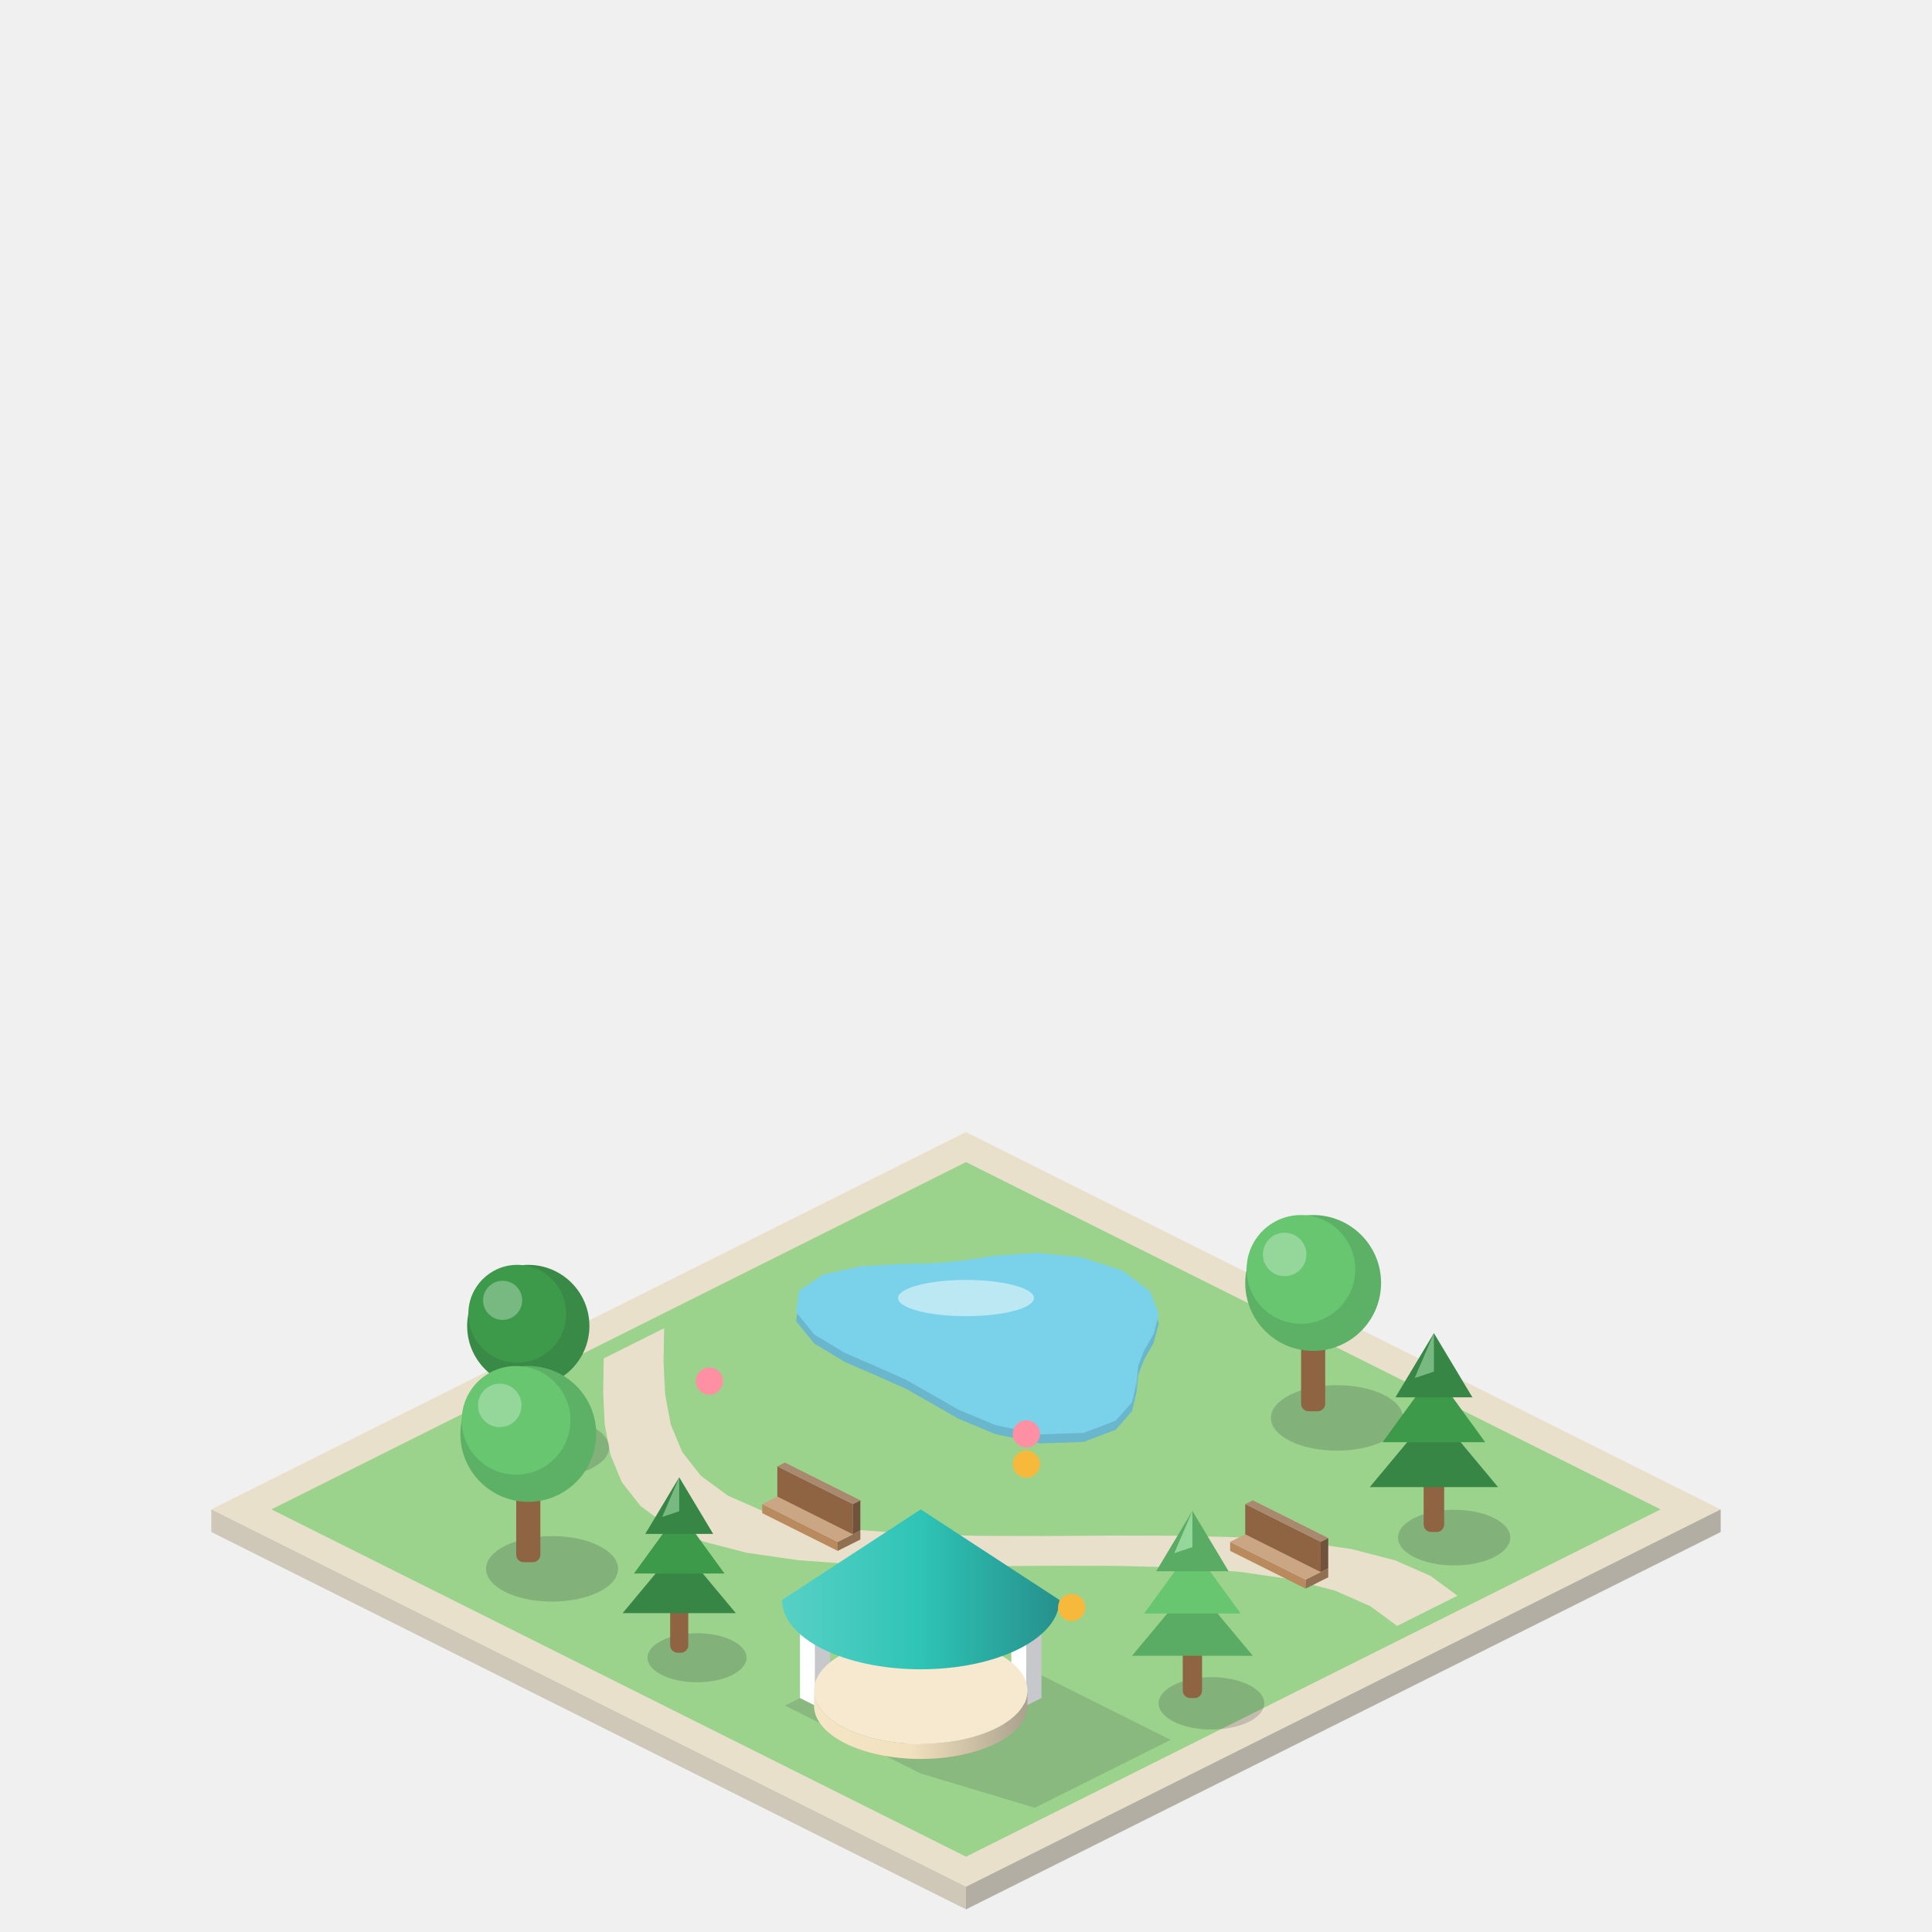
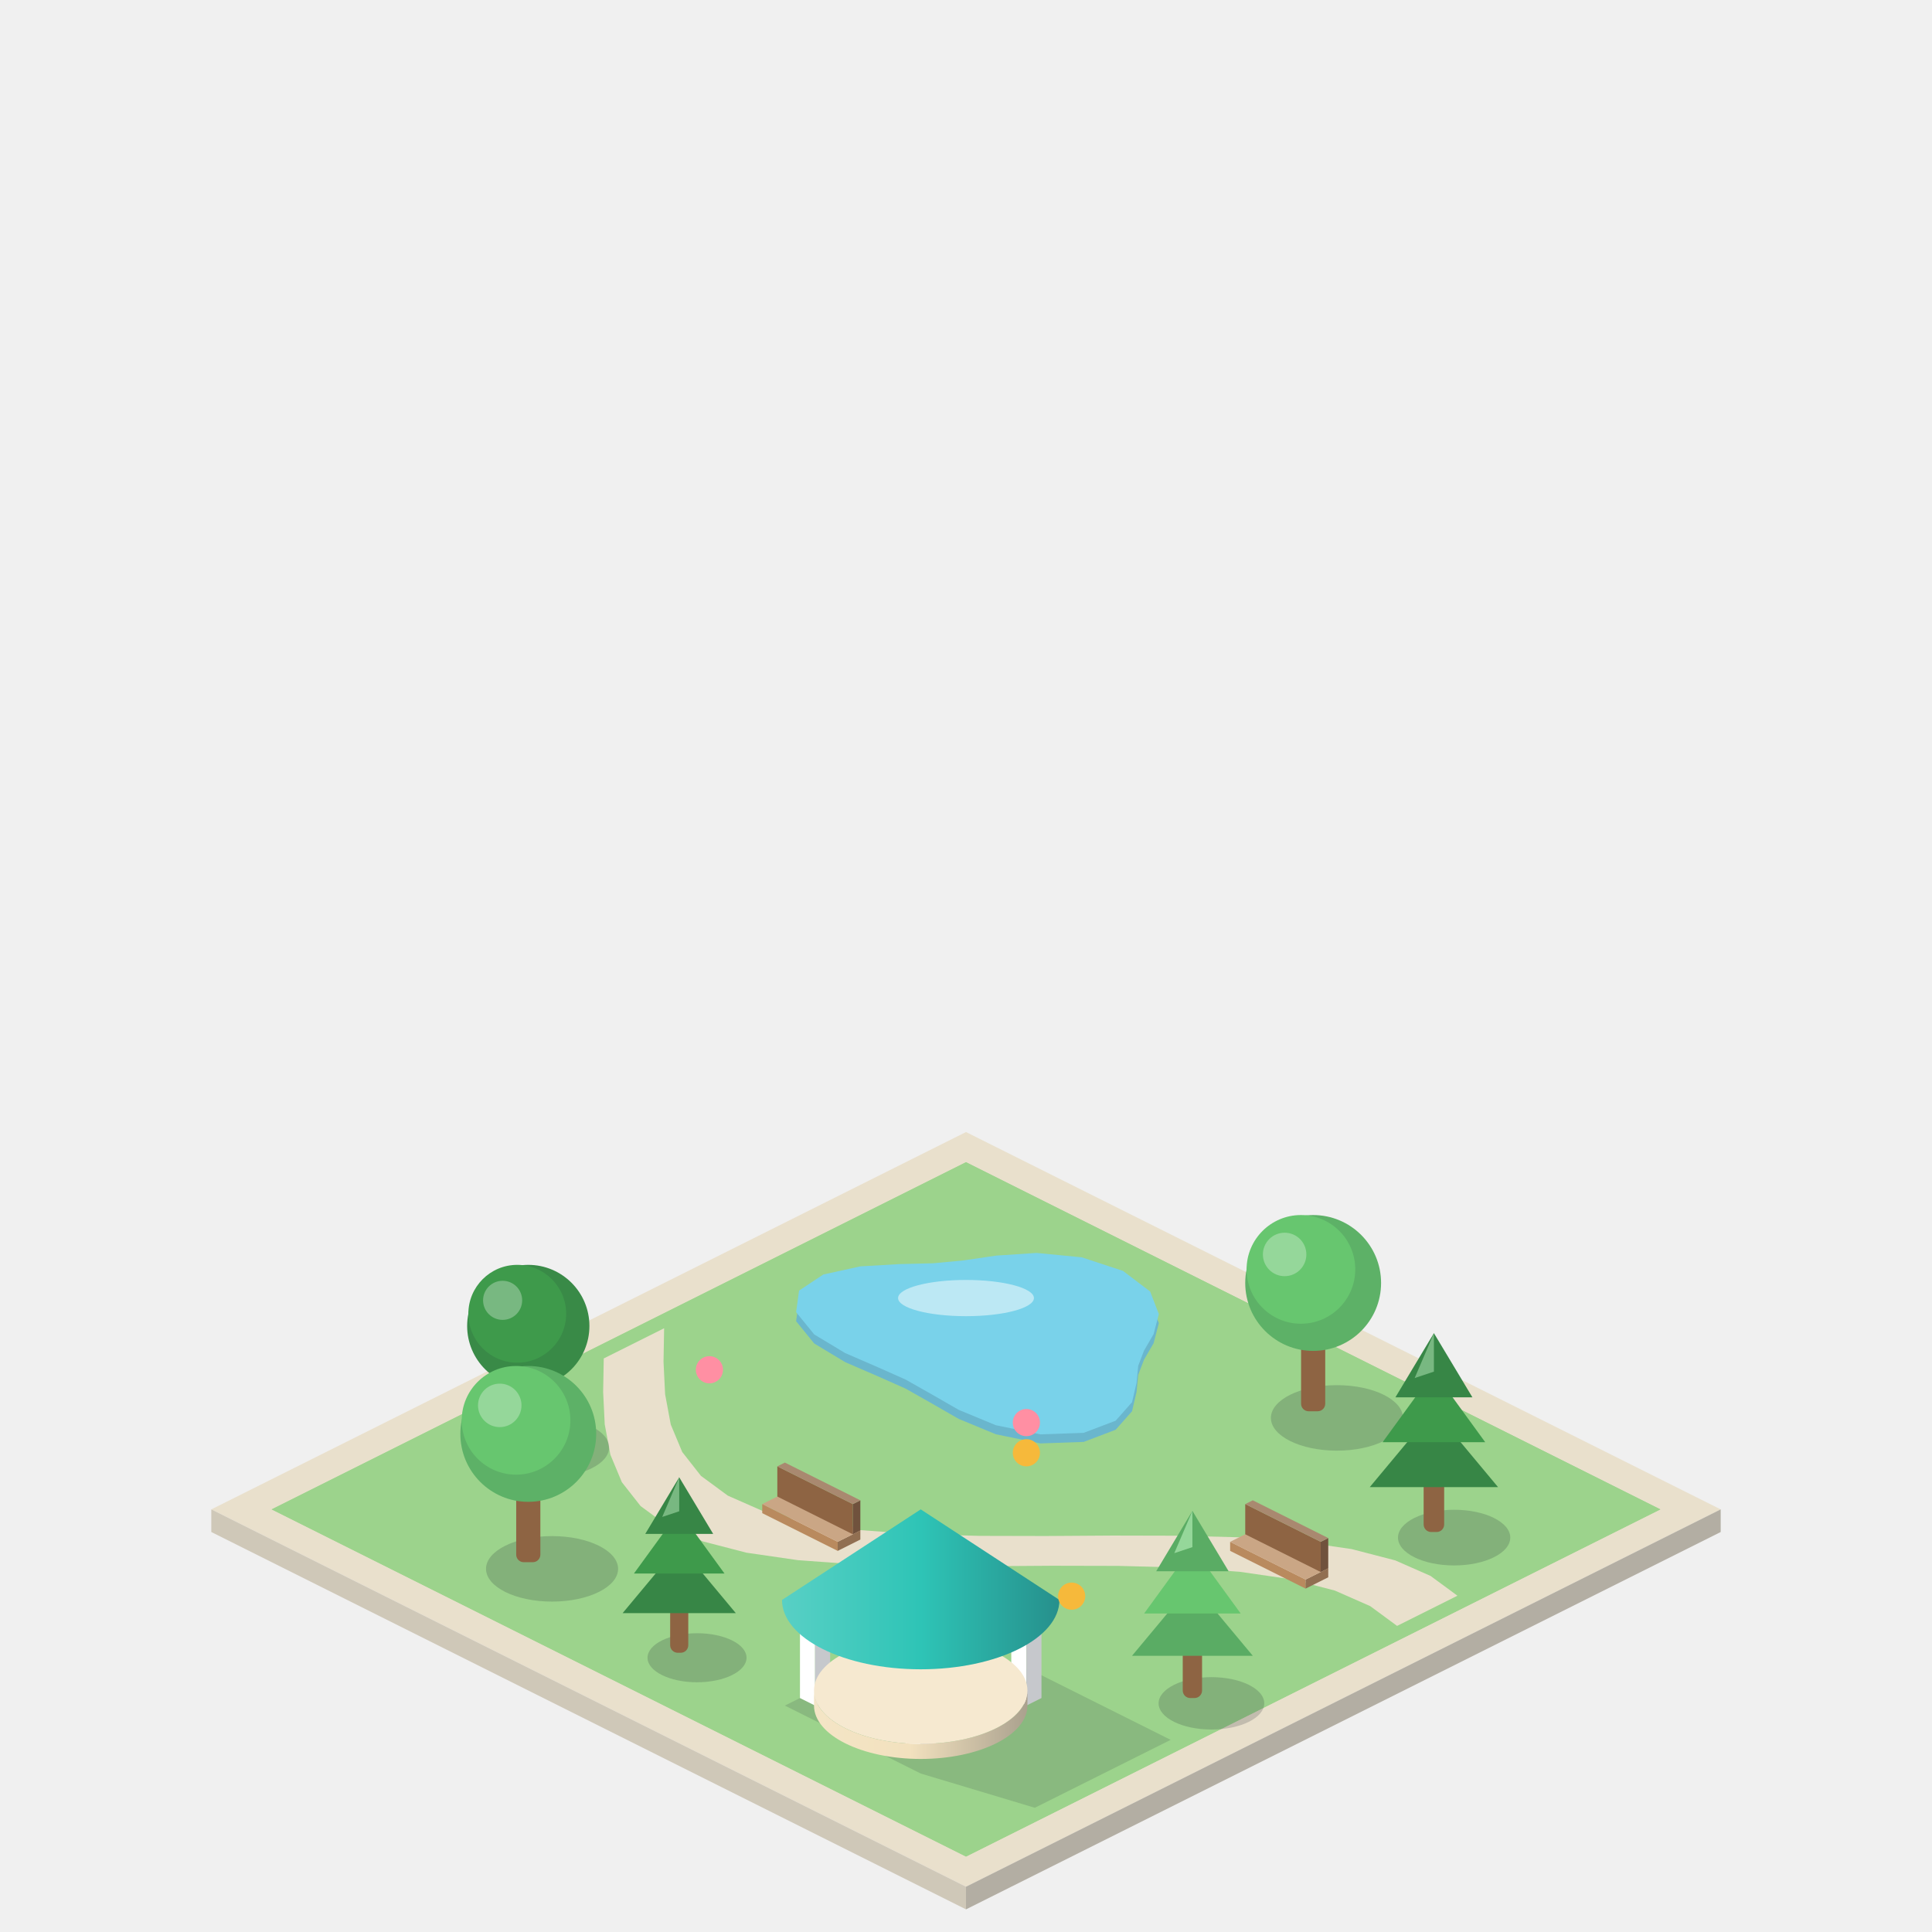
<svg xmlns="http://www.w3.org/2000/svg" width="256" height="256" viewBox="0 0 256 256">
  <defs>
    <linearGradient id="g1" x1="0" y1="0" x2="1" y2="0">
      <stop offset="0" stop-color="#F4E5C6" />
      <stop offset="0.45" stop-color="#F2E1BE" />
      <stop offset="1" stop-color="#AAA18E" />
    </linearGradient>
    <linearGradient id="g2" x1="0" y1="0" x2="1" y2="0">
      <stop offset="0" stop-color="#58D0C5" />
      <stop offset="0.5" stop-color="#2EC4B6" />
      <stop offset="1" stop-color="#26908C" />
    </linearGradient>
  </defs>
  <polygon points="128,150 228,200 128,250 28,200" fill="#E9E0CC" />
  <polygon points="28,200 128,250 128,253 28,203" fill="#CFC8B8" />
  <polygon points="228,200 128,250 128,253 228,203" fill="#B3AEA3" />
  <polygon points="128,154 220,200 128,246 36,200" fill="#9CD38C" />
  <polygon points="128,154 220,200 128,246 36,200" fill="#9CD38C" />
  <polygon points="88,176 87.92,180.44 88.13,184.74 88.88,188.76 90.4,192.4 92.88,195.56 96.44,198.18 101.12,200.24 106.91,201.74 113.73,202.73 121.42,203.29 129.77,203.51 138.54,203.53 147.46,203.47 156.23,203.49 164.58,203.71 172.27,204.27 179.09,205.26 184.88,206.76 189.56,208.82 193.12,211.44 185.12,215.44 181.56,212.82 176.88,210.76 171.09,209.26 164.27,208.27 156.58,207.71 148.23,207.49 139.46,207.47 130.54,207.53 121.77,207.51 113.42,207.29 105.73,206.73 98.91,205.74 93.12,204.24 88.44,202.18 84.88,199.56 82.4,196.4 80.88,192.76 80.13,188.74 79.92,184.44 80,180" fill="#E9E0CC" />
  <polygon points="150,187 147.83,189.45 143.59,191.06 137.86,191.26 131.96,190.05 127.03,188.01 123.27,185.85 120,184 116.31,182.36 111.99,180.49 107.89,178.02 105.49,175.07 105.88,172.21 109.09,170.08 114,169 119.15,168.7 123.65,168.59 127.67,168.21 132.03,167.57 137.36,167.22 143.34,167.8 148.8,169.6 152.4,172.33 153.55,175.32 152.86,177.98 151.59,180.16 150.82,182.17 150.6,184.43" fill="#6AB6CD" />
  <polygon points="150,185.8 147.83,188.25 143.59,189.86 137.86,190.06 131.96,188.85 127.03,186.81 123.27,184.65 120,182.8 116.31,181.16 111.99,179.29 107.89,176.82 105.49,173.87 105.88,171.01 109.09,168.88 114,167.8 119.15,167.5 123.65,167.39 127.67,167.01 132.03,166.37 137.36,166.02 143.34,166.6 148.8,168.4 152.4,171.13 153.55,174.12 152.86,176.78 151.59,178.96 150.82,180.97 150.6,183.23" fill="#79D2EA" />
  <ellipse cx="128" cy="172" rx="9" ry="2.4" fill="#BCE8F4" />
  <polygon points="104,226 122,217 137.12,221.54 155.12,230.54 137.12,239.54 122,235" fill="#121829" opacity="0.14" />
  <polygon points="120,218 122,219 122,205 120,204" fill="#FFFFFF" />
  <polygon points="124,218 122,219 122,205 124,204" fill="#C6C8CC" />
  <polygon points="122,203 124,204 122,205 120,204" fill="#FFFFFF" />
  <polygon points="134,225 136,226 136,212 134,211" fill="#FFFFFF" />
  <polygon points="138,225 136,226 136,212 138,211" fill="#C6C8CC" />
  <polygon points="136,210 138,211 136,212 134,211" fill="#FFFFFF" />
  <polygon points="106,225 108,226 108,212 106,211" fill="#FFFFFF" />
  <polygon points="110,225 108,226 108,212 110,211" fill="#C6C8CC" />
  <polygon points="108,210 110,211 108,212 106,211" fill="#FFFFFF" />
  <polygon points="120,232 122,233 122,219 120,218" fill="#FFFFFF" />
  <polygon points="124,232 122,233 122,219 124,218" fill="#C6C8CC" />
  <polygon points="122,217 124,218 122,219 120,218" fill="#FFFFFF" />
  <path d="M107.86 226.00 L107.86 224.00 A14.14 7.07 0 0 0 136.14 224.00 L136.14 226.00 A14.14 7.07 0 0 1 107.86 226.00 Z" fill="url(#g1)" />
  <ellipse cx="122" cy="224" rx="14.14" ry="7.07" fill="#F6E9D0" />
  <path d="M103.62 212.00 L122.00 200.00 L140.38 212.00 A18.38 9.19 0 0 1 103.62 212.00 Z" fill="url(#g2)" />
  <polygon points="101,200.5 111,205.5 111,204.3 101,199.3" fill="#B98A5E" />
  <polygon points="114,204 111,205.5 111,204.3 114,202.8" fill="#916F51" />
  <polygon points="104,197.8 114,202.8 111,204.3 101,199.3" fill="#CAA685" />
  <polygon points="103,198.3 113,203.3 113,199.3 103,194.3" fill="#8E6443" />
  <polygon points="114,202.8 113,203.3 113,199.3 114,198.8" fill="#70523D" />
  <polygon points="104,193.8 114,198.8 113,199.3 103,194.3" fill="#A98970" />
  <polygon points="163,205.5 173,210.5 173,209.3 163,204.3" fill="#B98A5E" />
  <polygon points="176,209 173,210.5 173,209.3 176,207.8" fill="#916F51" />
  <polygon points="166,202.8 176,207.8 173,209.3 163,204.3" fill="#CAA685" />
  <polygon points="165,203.3 175,208.3 175,204.3 165,199.3" fill="#8E6443" />
  <polygon points="176,207.8 175,208.3 175,204.3 176,203.8" fill="#70523D" />
  <polygon points="166,198.8 176,203.8 175,204.3 165,199.3" fill="#A98970" />
  <ellipse cx="177.15" cy="187.88" rx="8.75" ry="4.34" fill="#121829" opacity="0.18" />
  <rect x="172.4" y="177" width="3.2" height="10" rx="1" fill="#8E6443" />
  <circle cx="174" cy="170" r="9" fill="#5DB167" />
  <circle cx="172.38" cy="168.2" r="7.2" fill="#67C66F" />
  <circle cx="170.22" cy="166.22" r="2.88" fill="#95D79A" />
  <ellipse cx="192.68" cy="203.74" rx="7.44" ry="3.69" fill="#121829" opacity="0.18" />
  <rect x="188.64" y="194.5" width="2.72" height="8.5" rx="1" fill="#8E6443" />
  <polygon points="181.5,197.05 198.5,197.05 190,186.85" fill="#378646" />
  <polygon points="183.2,191.1 196.8,191.1 190,181.75" fill="#3E9A4B" />
  <polygon points="184.9,185.15 195.1,185.15 190,176.65" fill="#378646" />
  <polygon points="190,176.65 187.45,182.6 190,181.75" fill="#78B881" />
  <ellipse cx="72.83" cy="191.79" rx="7.88" ry="3.91" fill="#121829" opacity="0.18" />
  <rect x="68.56" y="182" width="2.88" height="9" rx="1" fill="#8E6443" />
  <circle cx="70" cy="175.7" r="8.1" fill="#398A47" />
  <circle cx="68.54" cy="174.08" r="6.48" fill="#3E9A4B" />
  <circle cx="66.6" cy="172.3" r="2.59" fill="#78B881" />
  <ellipse cx="73.15" cy="207.88" rx="8.75" ry="4.34" fill="#121829" opacity="0.18" />
  <rect x="68.4" y="197" width="3.2" height="10" rx="1" fill="#8E6443" />
  <circle cx="70" cy="190" r="9" fill="#5DB167" />
  <circle cx="68.38" cy="188.2" r="7.2" fill="#67C66F" />
  <circle cx="66.22" cy="186.22" r="2.88" fill="#95D79A" />
  <ellipse cx="160.52" cy="225.7" rx="7" ry="3.47" fill="#121829" opacity="0.18" />
  <rect x="156.72" y="217" width="2.56" height="8" rx="1" fill="#8E6443" />
  <polygon points="150,219.4 166,219.4 158,209.8" fill="#5AAC64" />
  <polygon points="151.6,213.8 164.4,213.8 158,205" fill="#67C66F" />
  <polygon points="153.2,208.2 162.8,208.2 158,200.2" fill="#5AAC64" />
  <polygon points="158,200.2 155.6,205.8 158,205" fill="#95D79A" />
  <ellipse cx="92.36" cy="219.66" rx="6.56" ry="3.25" fill="#121829" opacity="0.18" />
  <rect x="88.8" y="211.5" width="2.4" height="7.5" rx="1" fill="#8E6443" />
  <polygon points="82.5,213.75 97.5,213.75 90,204.75" fill="#378646" />
  <polygon points="84,208.5 96,208.5 90,200.25" fill="#3E9A4B" />
  <polygon points="85.5,203.25 94.5,203.25 90,195.75" fill="#378646" />
  <polygon points="90,195.75 87.75,201 90,200.25" fill="#78B881" />
-   <circle cx="136" cy="190" r="1.8" fill="#FF8FA3" />
-   <circle cx="136" cy="194" r="1.8" fill="#F6B93B" />
-   <circle cx="94" cy="183" r="1.8" fill="#FF8FA3" />
-   <circle cx="142" cy="213" r="1.8" fill="#F6B93B" />
+   <circle cx="136" cy="188.5" r="1.8" fill="#FF8FA3" />
+   <circle cx="136" cy="192.5" r="1.8" fill="#F6B93B" />
+   <circle cx="94" cy="181.5" r="1.8" fill="#FF8FA3" />
+   <circle cx="142" cy="211.5" r="1.8" fill="#F6B93B" />
</svg>
